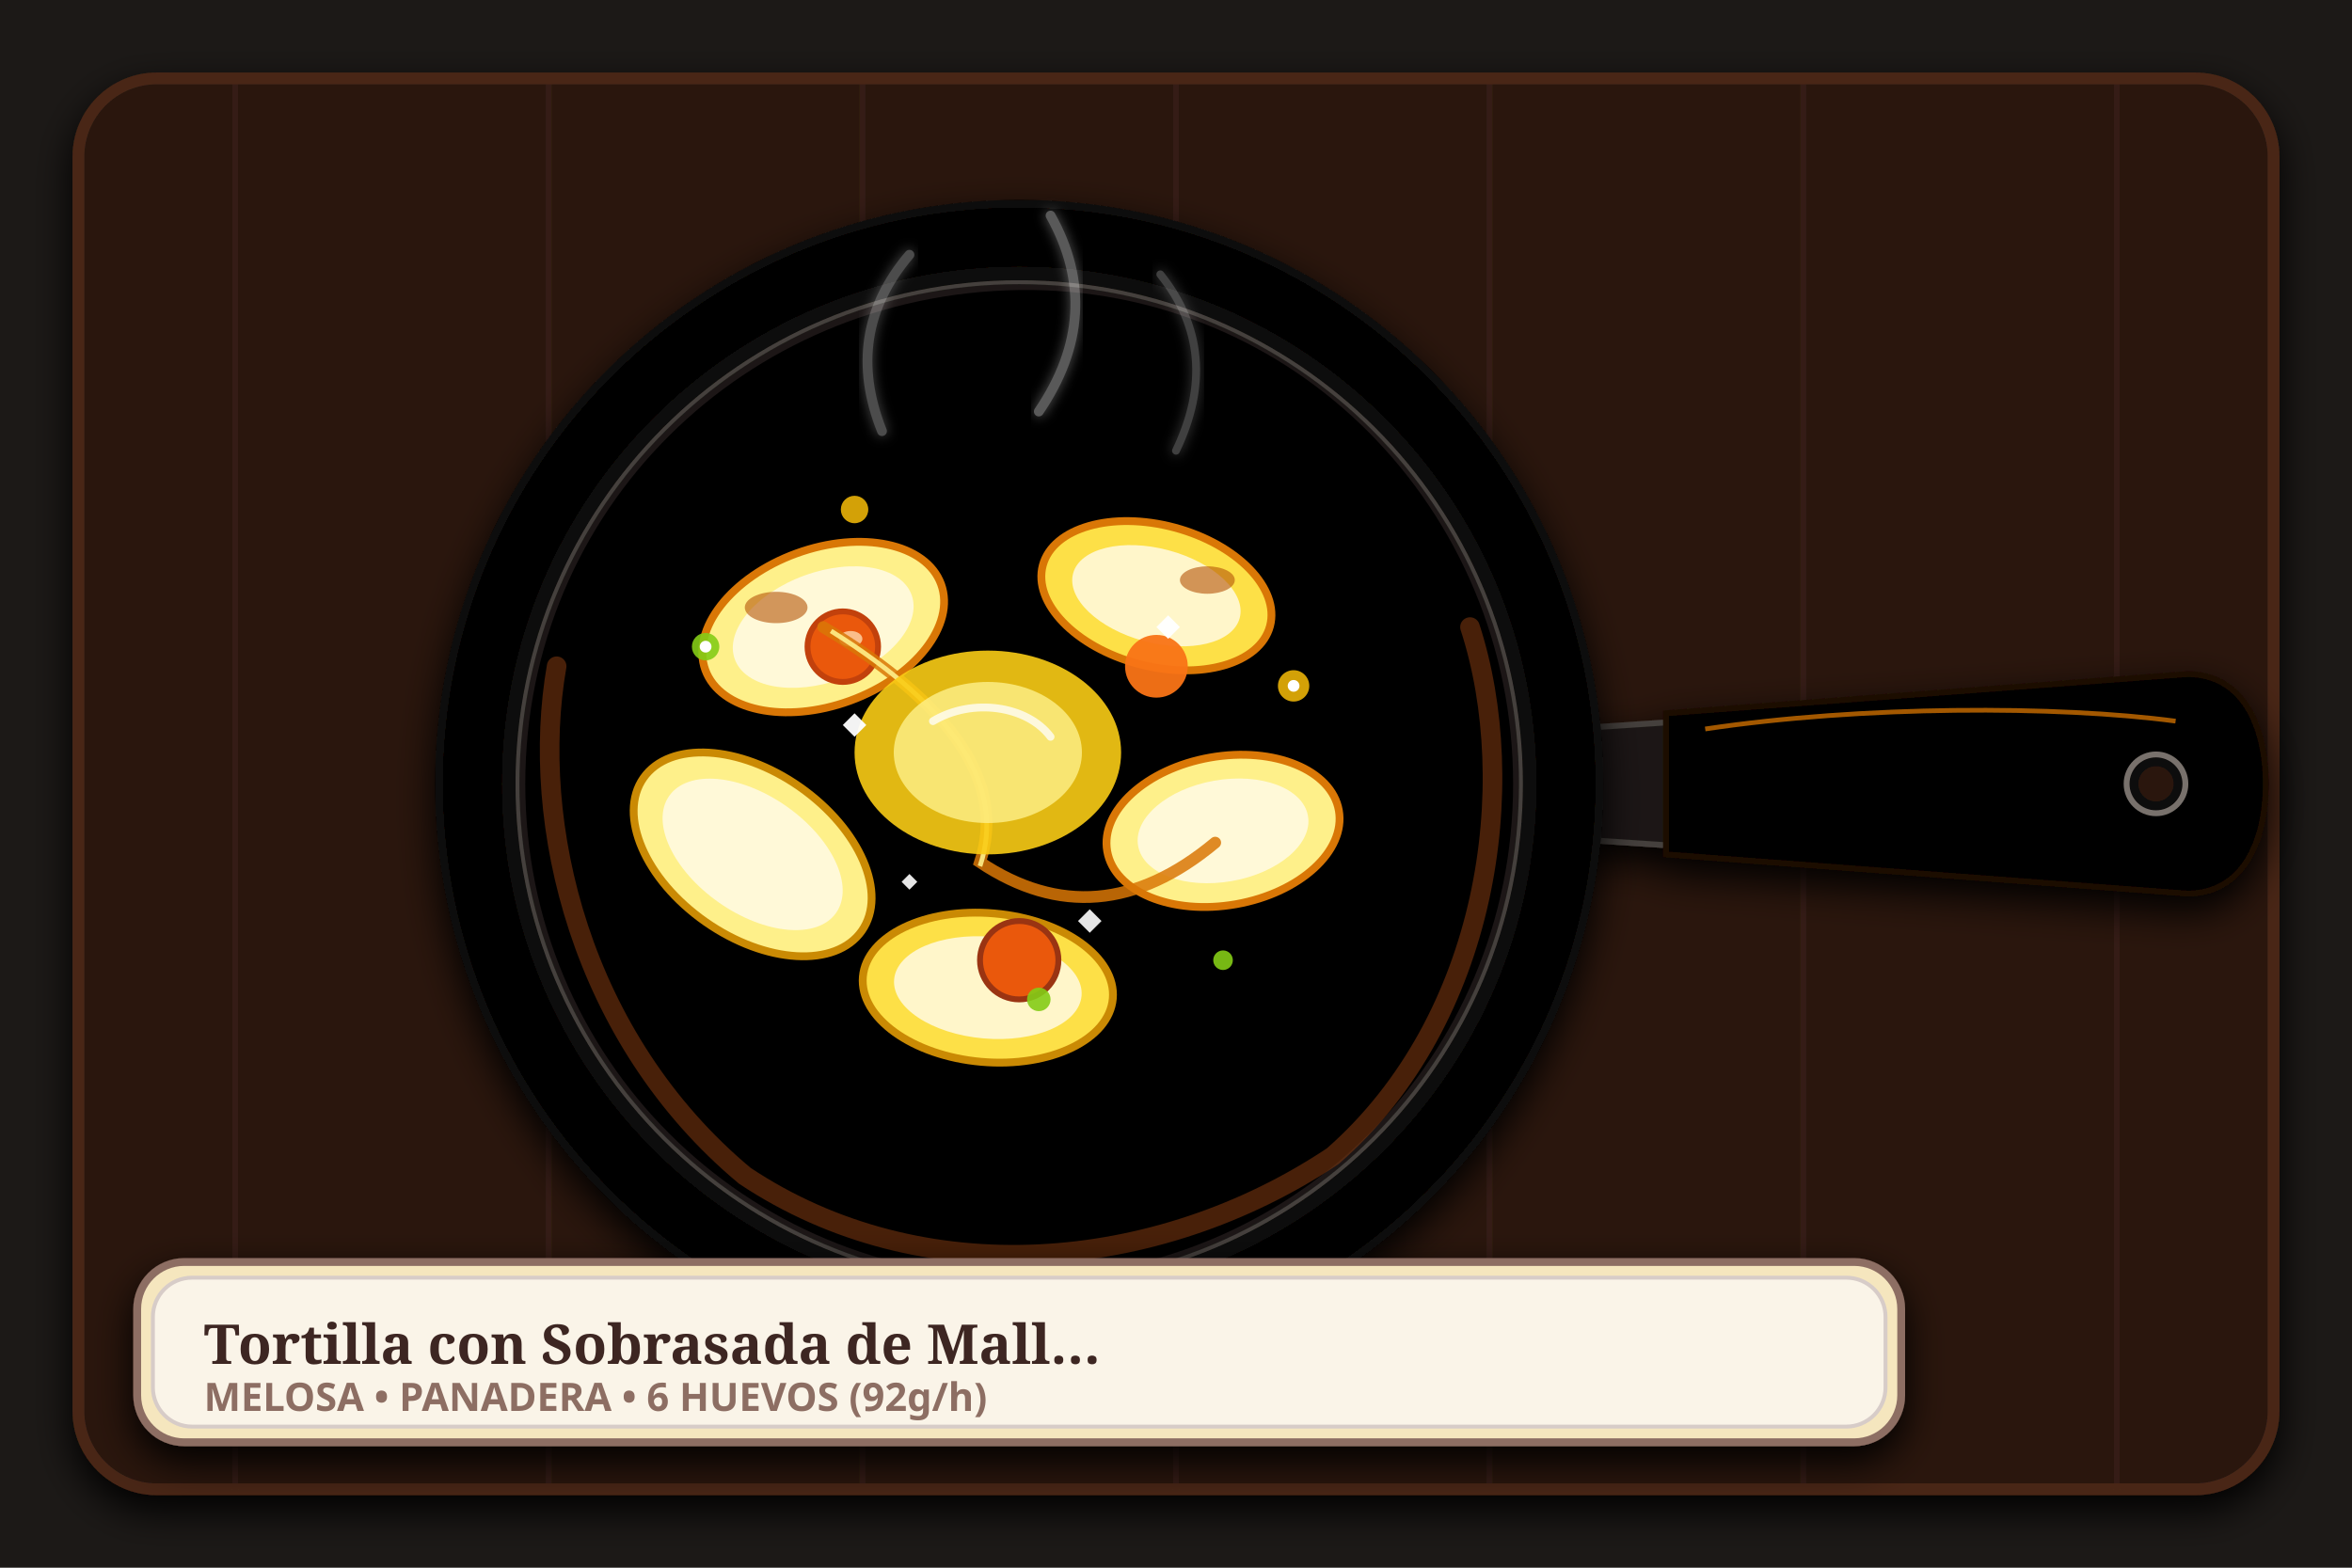
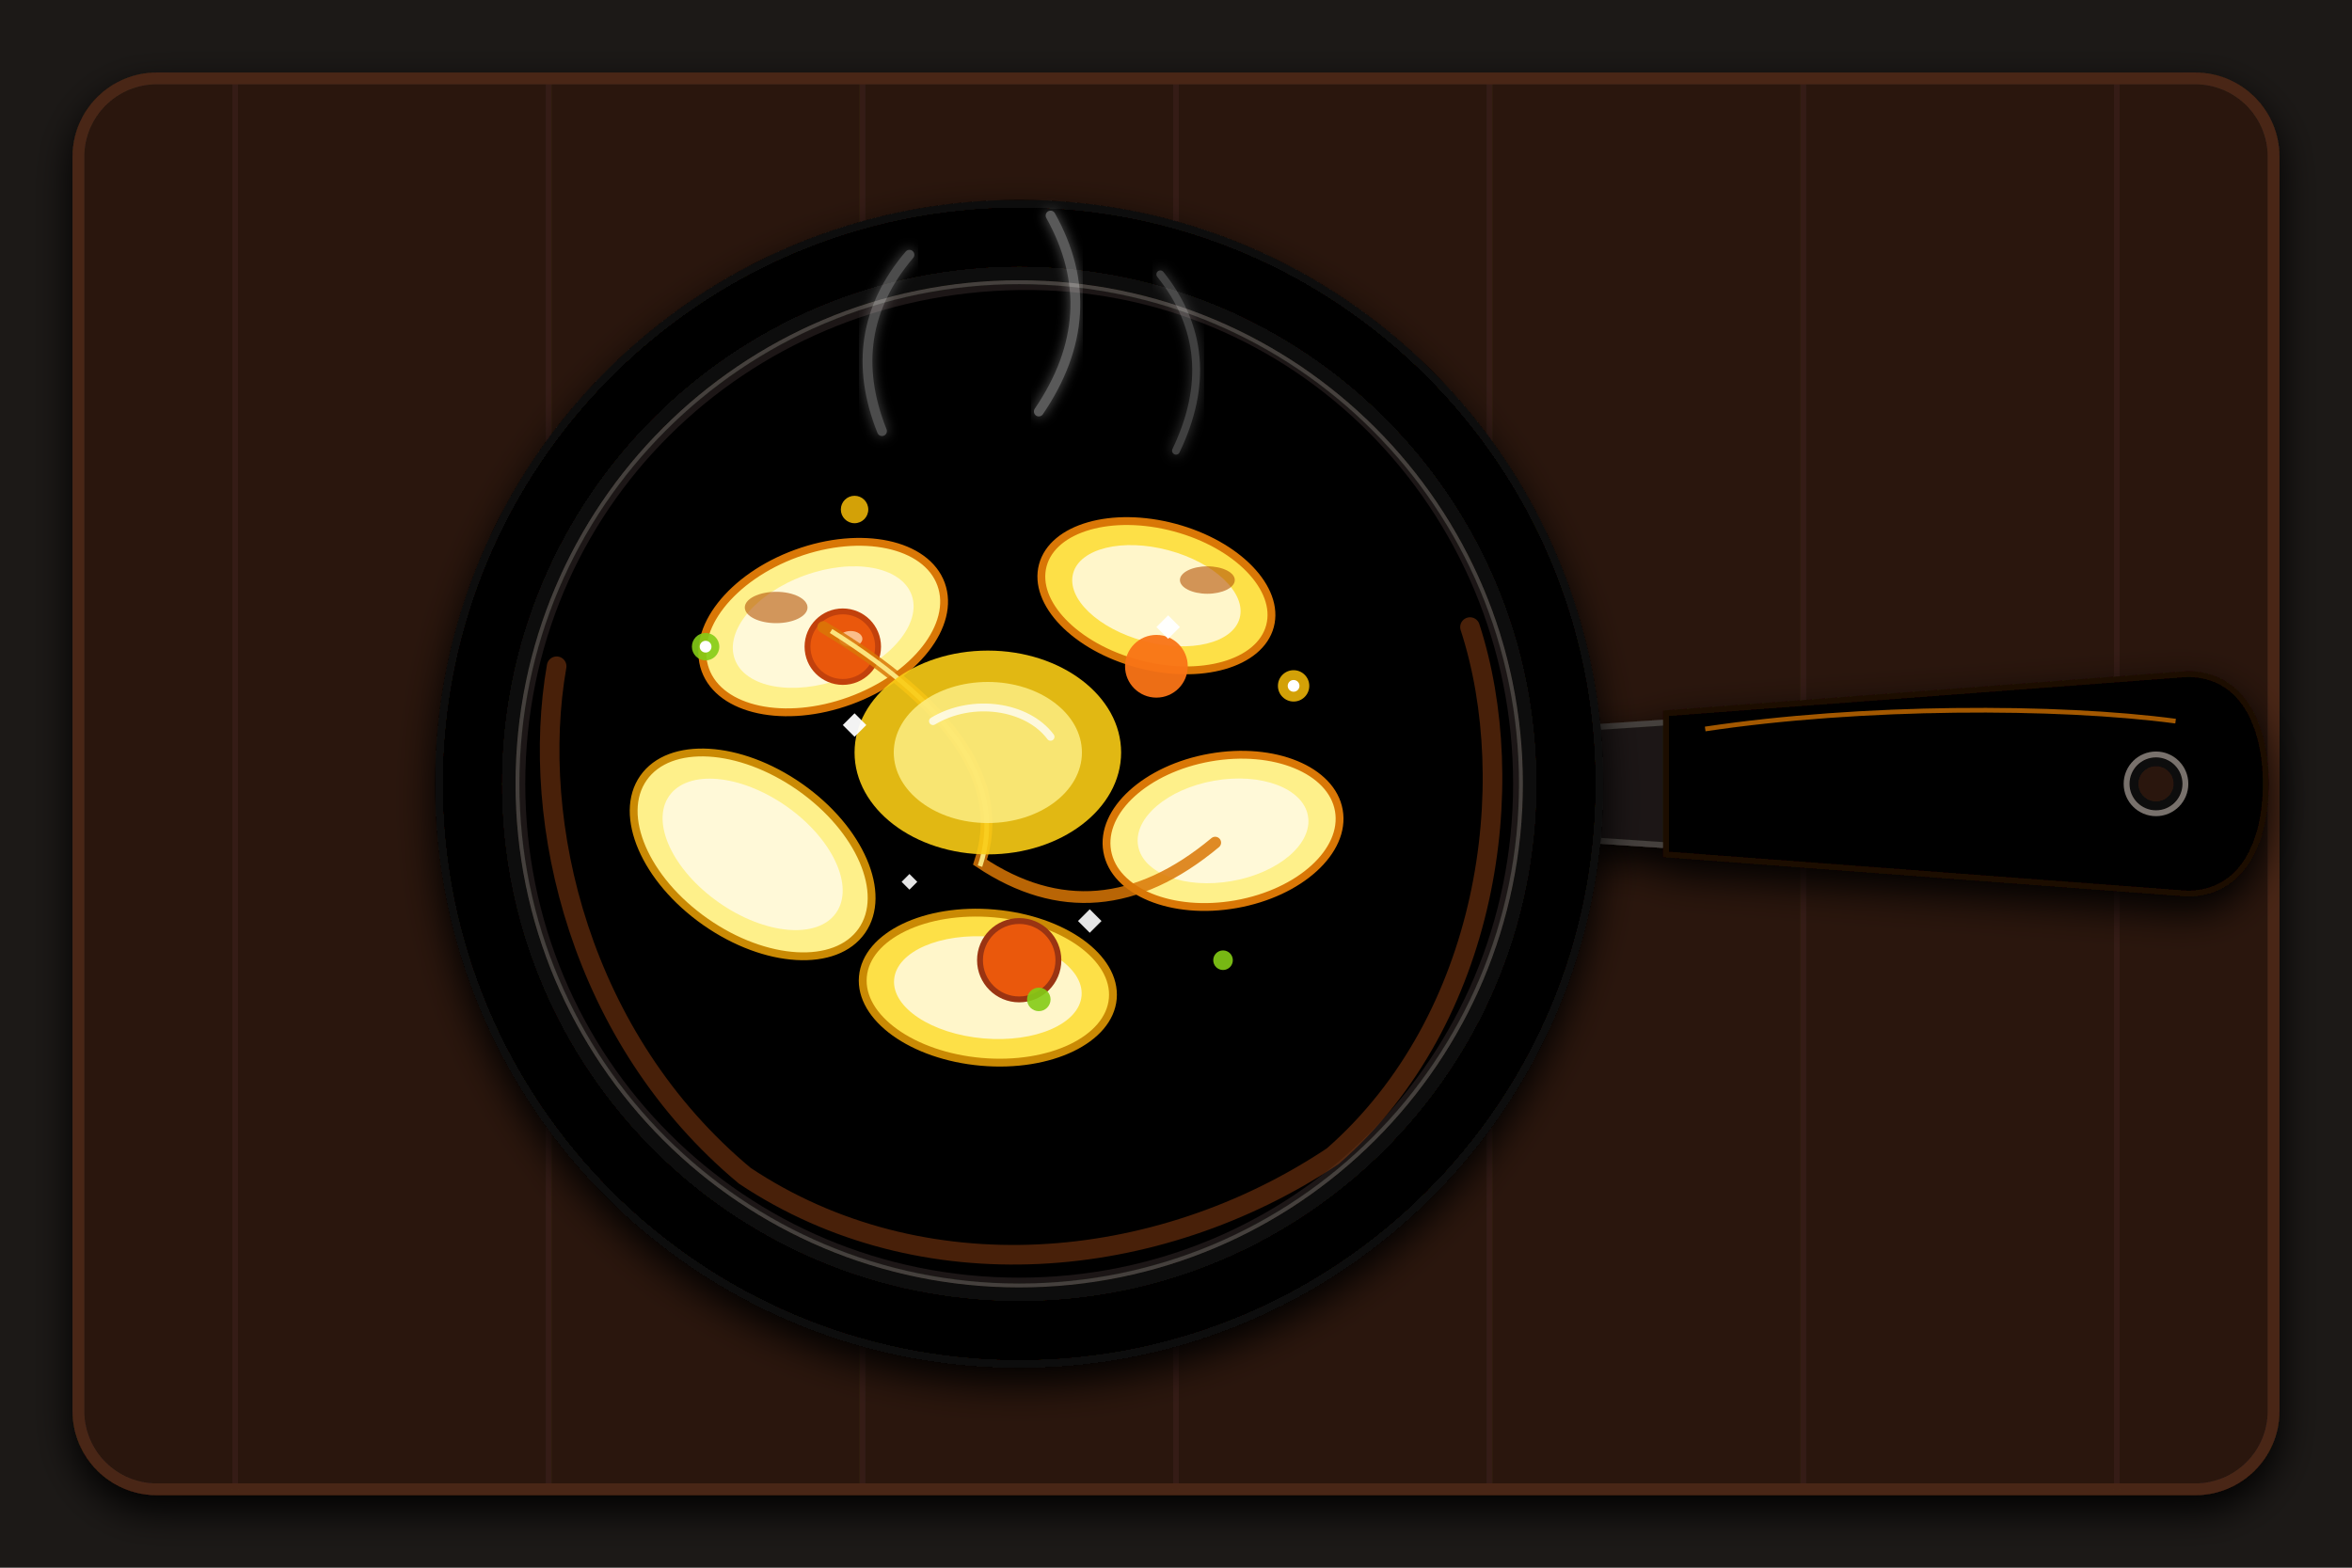
- <svg xmlns="http://www.w3.org/2000/svg" viewBox="0 0 600 400" width="600" height="400" fill="none" role="img" aria-label="Tortilla con Sobrasada de Mallorca y Miel">
+ <svg xmlns="http://www.w3.org/2000/svg" viewBox="0 0 600 400" width="600" height="400" fill="none" role="img" focusable="false" preserveAspectRatio="xMidYMid meet" aria-labelledby="sobrasada-miel_title sobrasada-miel_desc">
  <defs>
    <filter id="sobrasada-miel_panShadow" x="-30%" y="-30%" width="160%" height="160%">
      <feDropShadow dx="0" dy="12" stdDeviation="14" floodColor="#0A0500" floodOpacity="0.65" />
      <feDropShadow dx="0" dy="4" stdDeviation="5" floodColor="#000000" floodOpacity="0.45" />
    </filter>
    <filter id="sobrasada-miel_foodGloss" x="-20%" y="-20%" width="140%" height="140%">
      <feGaussianBlur stdDeviation="1.5" result="blur" />
      <feComposite in="SourceGraphic" in2="blur" operator="over" />
    </filter>
    <filter id="sobrasada-miel_lavaGlow" x="-30%" y="-30%" width="160%" height="160%">
      <feGaussianBlur stdDeviation="4" result="blur" />
      <feMerge>
        <feMergeNode in="blur" />
        <feMergeNode in="SourceGraphic" />
      </feMerge>
    </filter>
    <radialGradient id="sobrasada-miel_ironFlange" cx="42%" cy="38%" r="62%">
      <stop offset="0%" stopColor="#44403C" />
      <stop offset="45%" stopColor="#292524" />
      <stop offset="85%" stopColor="#1C1917" />
      <stop offset="100%" stopColor="#0C0A09" />
    </radialGradient>
    <linearGradient id="sobrasada-miel_ironRimBevel" x1="0%" y1="0%" x2="100%" y2="100%">
      <stop offset="0%" stopColor="#78716C" />
      <stop offset="25%" stopColor="#44403C" />
      <stop offset="70%" stopColor="#1C1917" />
      <stop offset="100%" stopColor="#292524" />
    </linearGradient>
    <linearGradient id="sobrasada-miel_woodHandle" x1="0%" y1="0%" x2="0%" y2="100%">
      <stop offset="0%" stopColor="#A16207" />
      <stop offset="35%" stopColor="#78350F" />
      <stop offset="70%" stopColor="#451A03" />
      <stop offset="100%" stopColor="#1C0A00" />
    </linearGradient>
    <radialGradient id="sobrasada-miel_tortillaBase" cx="44%" cy="40%" r="60%">
      <stop offset="0%" stopColor="#FEF08A" />
      <stop offset="45%" stopColor="#FACC15" />
      <stop offset="82%" stopColor="#D97706" />
      <stop offset="100%" stopColor="#92400E" />
    </radialGradient>
    <radialGradient id="sobrasada-miel_toastedSpot" cx="40%" cy="40%" r="60%">
      <stop offset="0%" stopColor="#D97706" stopOpacity="0.85" />
      <stop offset="60%" stopColor="#92400E" stopOpacity="0.75" />
      <stop offset="100%" stopColor="#451A03" stopOpacity="0" />
    </radialGradient>
    <radialGradient id="sobrasada-miel_runnyPool" cx="40%" cy="35%" r="65%">
      <stop offset="0%" stopColor="#FFFDE7" />
      <stop offset="20%" stopColor="#FFC800" />
      <stop offset="65%" stopColor="#FF8A00" />
      <stop offset="90%" stopColor="#E65100" />
      <stop offset="100%" stopColor="#B45309" />
    </radialGradient>
  </defs>
  <rect width="600" height="400" fill="#1C1917" />
  <g filter="url(#sobrasada-miel_panShadow)">
    <rect x="20" y="20" width="560" height="360" rx="20" fill="#2A1810" stroke="#4A2818" stroke-width="3" />
    <path d="M 60 20 L 60 380 M 140 20 L 140 380 M 220 20 L 220 380 M 300 20 L 300 380 M 380 20 L 380 380 M 460 20 L 460 380 M 540 20 L 540 380" stroke="#4A2818" stroke-width="1.5" opacity="0.35" />
  </g>
-   <g class="">
+   <g>
    <g filter="url(#sobrasada-miel_panShadow)">
      <path d="M 370 188 L 430 184 L 430 216 L 370 212 Z" fill="#1C1917" stroke="#44403C" stroke-width="1.5" />
      <circle cx="395" cy="194" r="3" fill="#57534E" />
      <circle cx="395" cy="206" r="3" fill="#57534E" />
      <path d="M 425 182 L 558 172 C 572 172 578 185 578 200 C 578 215 572 228 558 228 L 425 218 Z" fill="url(#sobrasada-miel_woodHandle)" stroke="#1C0A00" stroke-width="1.5" />
      <path d="M 435 186 C 475 180 525 180 555 184" stroke="#D97706" stroke-width="1.2" fill="none" opacity="0.75" />
      <circle cx="550" cy="200" r="7.5" fill="#0C0A09" stroke="#78716C" stroke-width="1.5" />
      <circle cx="550" cy="200" r="4.5" fill="#2A1810" />
    </g>
    <g filter="url(#sobrasada-miel_panShadow)">
      <circle cx="260" cy="200" r="148" fill="url(#sobrasada-miel_ironRimBevel)" stroke="#0C0A09" stroke-width="2" />
      <circle cx="260" cy="200" r="142" fill="url(#sobrasada-miel_ironFlange)" />
      <circle cx="260" cy="200" r="132" fill="#0C0A09" />
      <circle cx="260" cy="200" r="128" fill="#1C1917" stroke="#44403C" stroke-width="1" />
    </g>
    <g>
      <path d="M 260 74 C 330 73 386 130 386 200 C 386 270 330 326 260 326 C 190 326 134 270 134 200 C 134 130 190 75 260 74 Z" fill="url(#sobrasada-miel_tortillaBase)" />
      <ellipse cx="225" cy="165" rx="55" ry="36" fill="url(#sobrasada-miel_toastedSpot)" transform="rotate(-15 225 165)" />
      <ellipse cx="305" cy="235" rx="58" ry="38" fill="url(#sobrasada-miel_toastedSpot)" transform="rotate(25 305 235)" />
      <ellipse cx="205" cy="245" rx="42" ry="26" fill="url(#sobrasada-miel_toastedSpot)" transform="rotate(-30 205 245)" />
      <ellipse cx="310" cy="150" rx="38" ry="24" fill="url(#sobrasada-miel_toastedSpot)" transform="rotate(10 310 150)" />
      <path d="M 142 170 C 135 210 148 265 190 300 C 235 330 295 325 340 295 C 380 260 388 200 375 160" stroke="#78350F" stroke-width="5" fill="none" opacity="0.6" stroke-linecap="round" />
      <g id="sobrasada-miel_panadera">
        <ellipse cx="210" cy="160" rx="32" ry="20" fill="#FEF08A" stroke="#D97706" stroke-width="2" transform="rotate(-20 210 160)" />
        <ellipse cx="210" cy="160" rx="24" ry="14" fill="#FFFBEB" opacity="0.8" transform="rotate(-20 210 160)" />
        <ellipse cx="198" cy="155" rx="8" ry="4" fill="#B45309" opacity="0.6" />
        <ellipse cx="295" cy="152" rx="30" ry="18" fill="#FDE047" stroke="#D97706" stroke-width="2" transform="rotate(15 295 152)" />
        <ellipse cx="295" cy="152" rx="22" ry="12" fill="#FFFBEB" opacity="0.8" transform="rotate(15 295 152)" />
        <ellipse cx="308" cy="148" rx="7" ry="3.5" fill="#B45309" opacity="0.6" />
        <ellipse cx="192" cy="218" rx="34" ry="21" fill="#FEF08A" stroke="#CA8A04" stroke-width="2" transform="rotate(35 192 218)" />
        <ellipse cx="192" cy="218" rx="26" ry="15" fill="#FFFBEB" opacity="0.8" transform="rotate(35 192 218)" />
        <ellipse cx="312" cy="212" rx="30" ry="19" fill="#FEF08A" stroke="#D97706" stroke-width="2" transform="rotate(-10 312 212)" />
        <ellipse cx="312" cy="212" rx="22" ry="13" fill="#FFFBEB" opacity="0.8" transform="rotate(-10 312 212)" />
        <ellipse cx="252" cy="252" rx="32" ry="19" fill="#FDE047" stroke="#CA8A04" stroke-width="2" transform="rotate(5 252 252)" />
        <ellipse cx="252" cy="252" rx="24" ry="13" fill="#FFFBEB" opacity="0.8" transform="rotate(5 252 252)" />
      </g>
      <g id="sobrasada-miel_extra_sobrasada">
        <circle cx="215" cy="165" r="9" fill="#EA580C" stroke="#C2410C" stroke-width="1.5" />
        <circle cx="295" cy="170" r="8" fill="#F97316" opacity="0.95" />
        <circle cx="260" cy="245" r="10" fill="#EA580C" stroke="#9A3412" stroke-width="1.5" />
        <ellipse cx="217" cy="163" rx="3" ry="2" fill="#FED7AA" opacity="0.8" />
      </g>
      <g id="sobrasada-miel_extra_miel">
        <path d="M 210 160 Q 260 190 250 220 Q 280 240 310 215" stroke="#D97706" stroke-width="3" fill="none" opacity="0.85" stroke-linecap="round" />
        <path d="M 212 161 Q 260 191 250 221" stroke="#FEF08A" stroke-width="1.2" fill="none" opacity="0.9" />
      </g>
      <g>
        <ellipse cx="252" cy="192" rx="34" ry="26" fill="#FACC15" opacity="0.9" />
        <ellipse cx="252" cy="192" rx="24" ry="18" fill="#FEF08A" opacity="0.8" />
-         <path class="" d="M 238 184 C 248 178 262 180 268 188" stroke="#FFFFFF" stroke-width="2" stroke-linecap="round" fill="none" opacity="0.75" />
+         <path d="M 238 184 C 248 178 262 180 268 188" stroke="#FFFFFF" stroke-width="2" stroke-linecap="round" fill="none" opacity="0.75" />
      </g>
-       <g class="">
+       <g>
        <circle cx="180" cy="165" r="3.5" fill="#84CC16" opacity="0.9" />
        <circle cx="180" cy="165" r="1.5" fill="#FFFFFF" />
        <circle cx="330" cy="175" r="4" fill="#EAB308" opacity="0.9" />
        <circle cx="330" cy="175" r="1.5" fill="#FFFFFF" />
      </g>
-       <g class="">
+       <g>
        <circle cx="265" cy="255" r="3" fill="#84CC16" opacity="0.9" />
        <circle cx="218" cy="130" r="3.5" fill="#EAB308" opacity="0.9" />
        <circle cx="312" cy="245" r="2.5" fill="#84CC16" opacity="0.9" />
      </g>
      <polygon points="215,185 218,182 221,185 218,188" fill="#FFFFFF" opacity="0.95" />
      <polygon points="295,160 298,157 301,160 298,163" fill="#FFFFFF" opacity="0.95" />
      <polygon points="275,235 278,232 281,235 278,238" fill="#FFFFFF" opacity="0.9" />
      <polygon points="230,225 232,223 234,225 232,227" fill="#FFFFFF" opacity="0.9" />
      <g>
-         <path class="" d="M 225 110 Q 215 85 232 65" stroke="#FFFFFF" stroke-width="2.5" stroke-linecap="round" fill="none" opacity="0.3" filter="url(#sobrasada-miel_foodGloss)" />
-         <path class="" d="M 265 105 Q 282 80 268 55" stroke="#FFFFFF" stroke-width="2.5" stroke-linecap="round" fill="none" opacity="0.35" filter="url(#sobrasada-miel_foodGloss)" />
-         <path class="" d="M 300 115 Q 312 90 296 70" stroke="#FFFFFF" stroke-width="2" stroke-linecap="round" fill="none" opacity="0.25" filter="url(#sobrasada-miel_foodGloss)" />
+         <path d="M 225 110 Q 215 85 232 65" stroke="#FFFFFF" stroke-width="2.5" stroke-linecap="round" fill="none" opacity="0.3" filter="url(#sobrasada-miel_foodGloss)" />
+         <path d="M 265 105 Q 282 80 268 55" stroke="#FFFFFF" stroke-width="2.5" stroke-linecap="round" fill="none" opacity="0.35" filter="url(#sobrasada-miel_foodGloss)" />
+         <path d="M 300 115 Q 312 90 296 70" stroke="#FFFFFF" stroke-width="2" stroke-linecap="round" fill="none" opacity="0.25" filter="url(#sobrasada-miel_foodGloss)" />
      </g>
    </g>
  </g>
-   <g id="sobrasada-miel_badge" filter="url(#sobrasada-miel_panShadow)">
-     <rect x="35" y="322" width="450" height="46" rx="12" fill="#F5E6BE" stroke="#8D6E63" stroke-width="2" />
-     <rect x="39" y="326" width="442" height="38" rx="10" fill="#FAF4E8" stroke="#D7CCC8" stroke-width="1" />
-     <text x="52" y="348" fill="#3E2723" font-size="14" font-weight="bold" font-family="Georgia, serif">
-       Tortilla con Sobrasada de Mall…
-     </text>
-     <text x="52" y="360" fill="#8D6E63" font-size="10" font-weight="bold" font-family="system-ui, sans-serif">
-       MELOSA • PANADERA • 6 HUEVOS (92g/h)
-     </text>
-   </g>
</svg>
